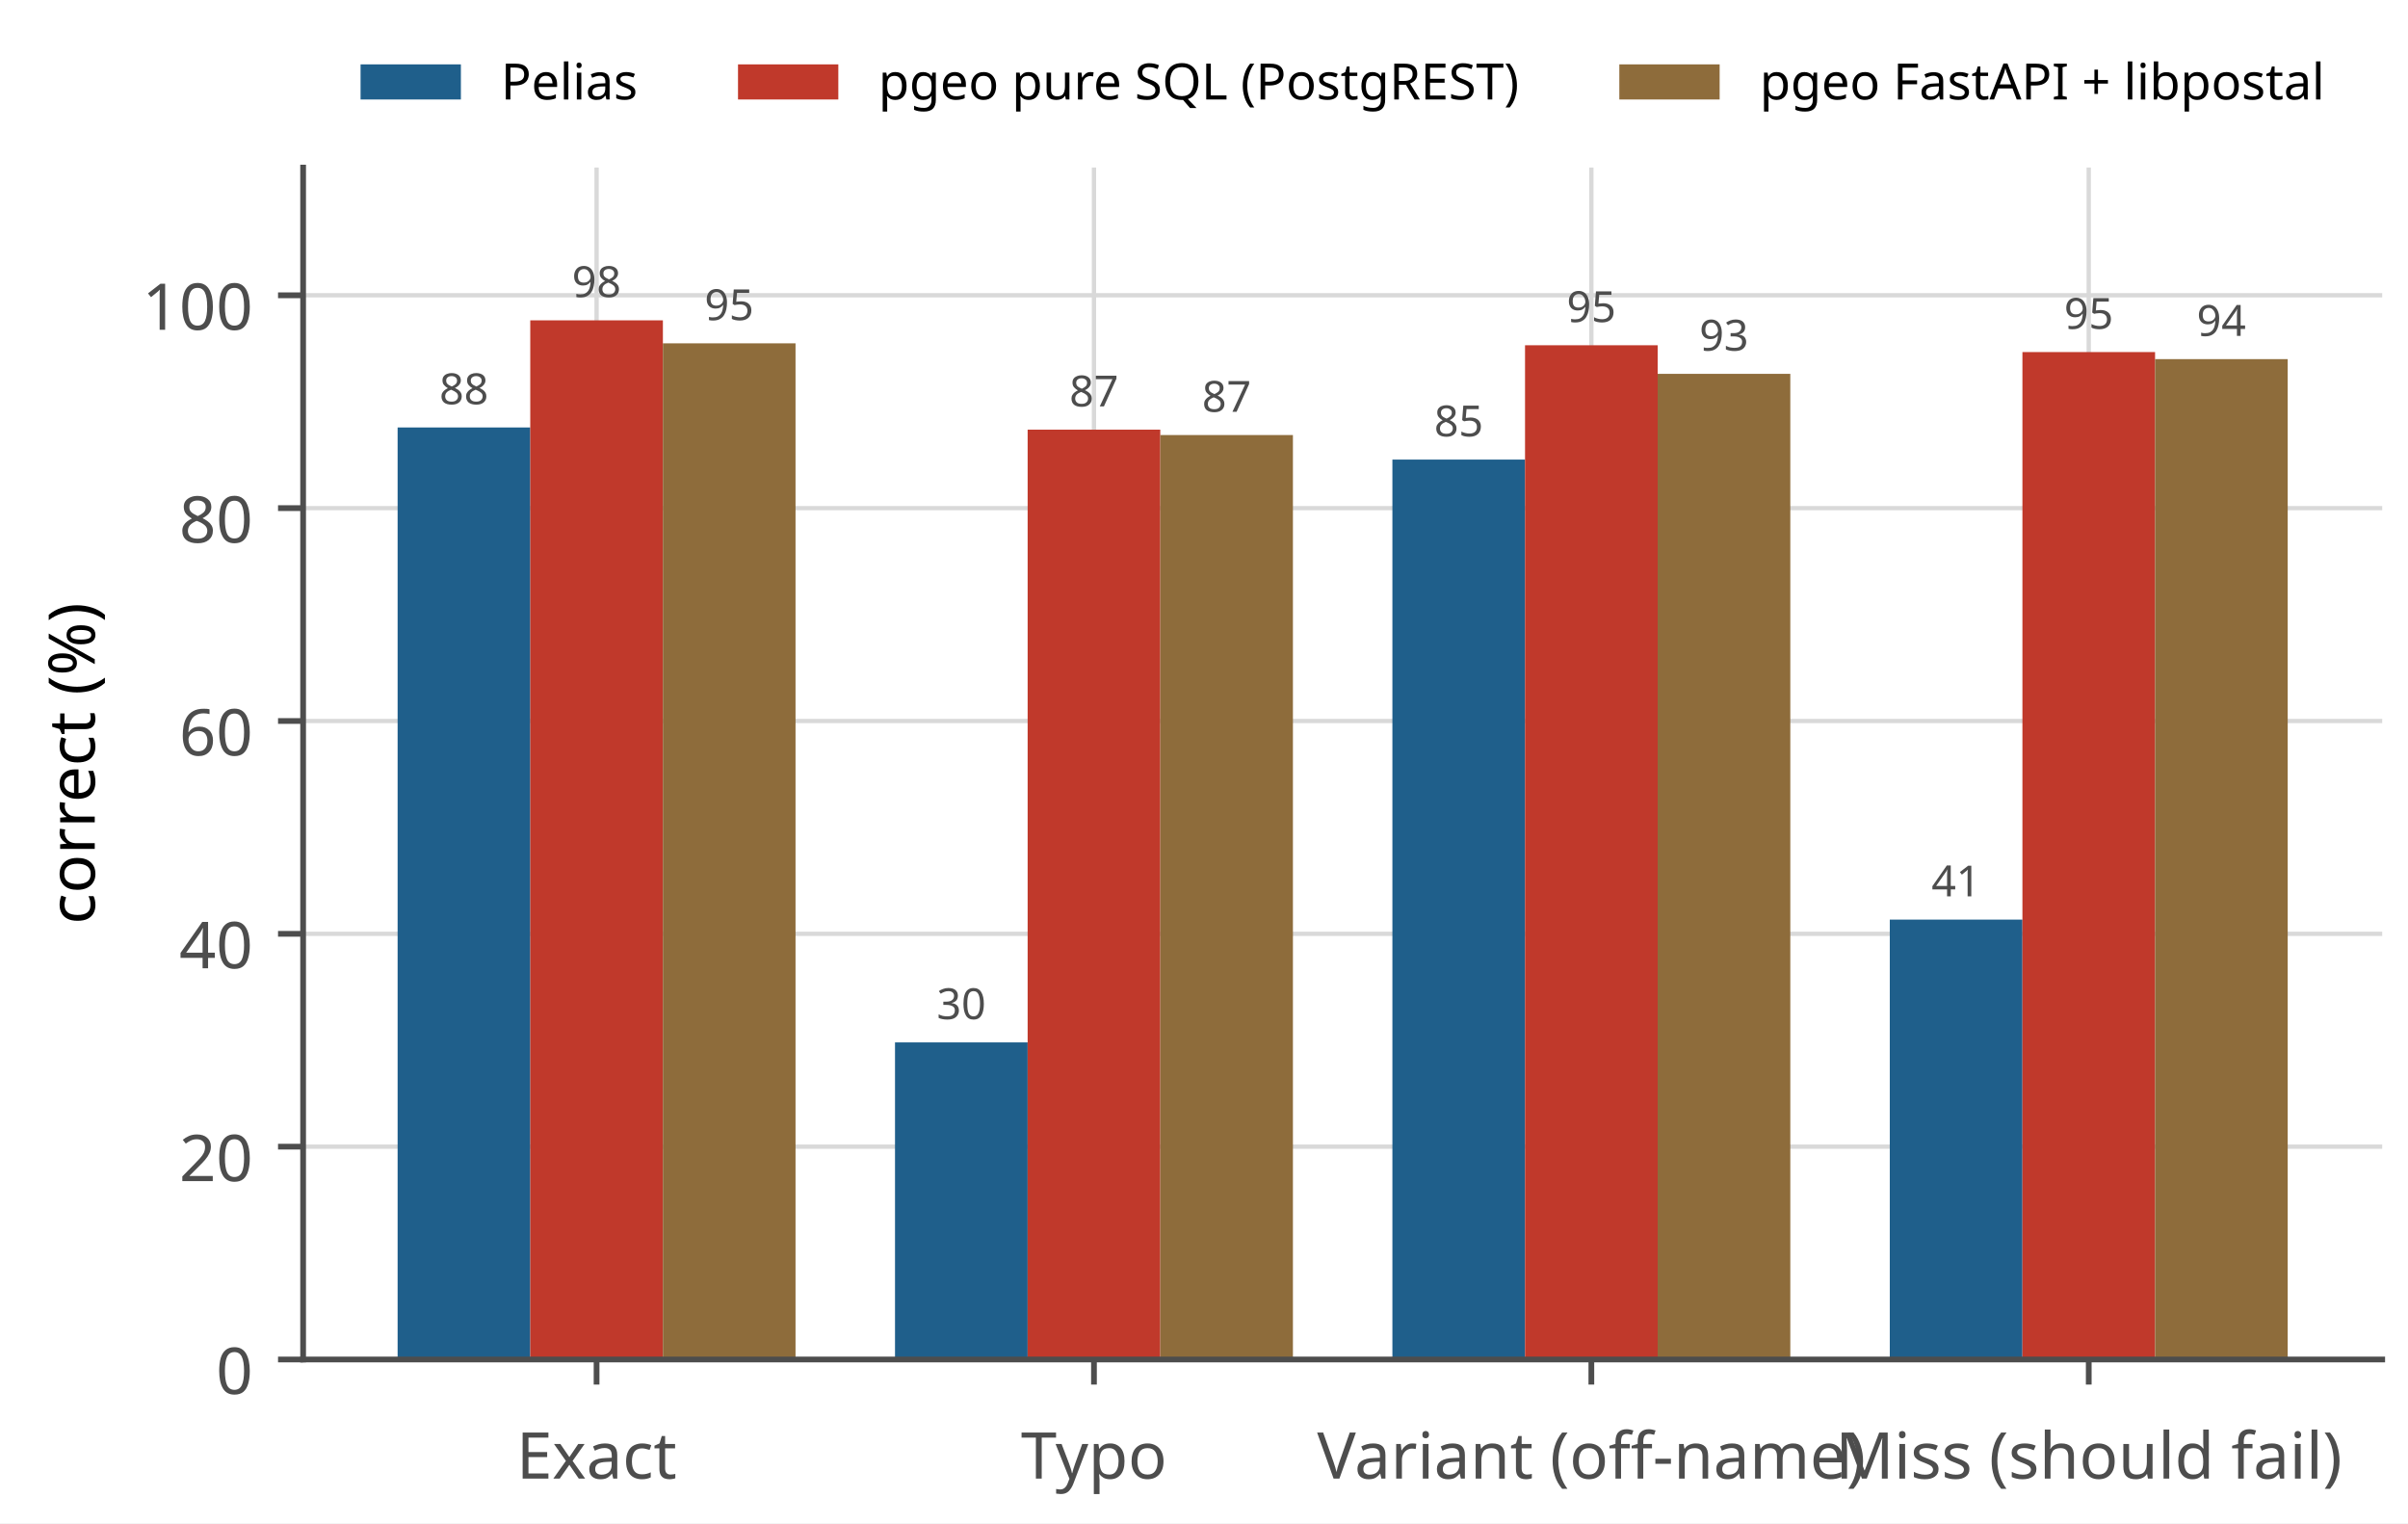
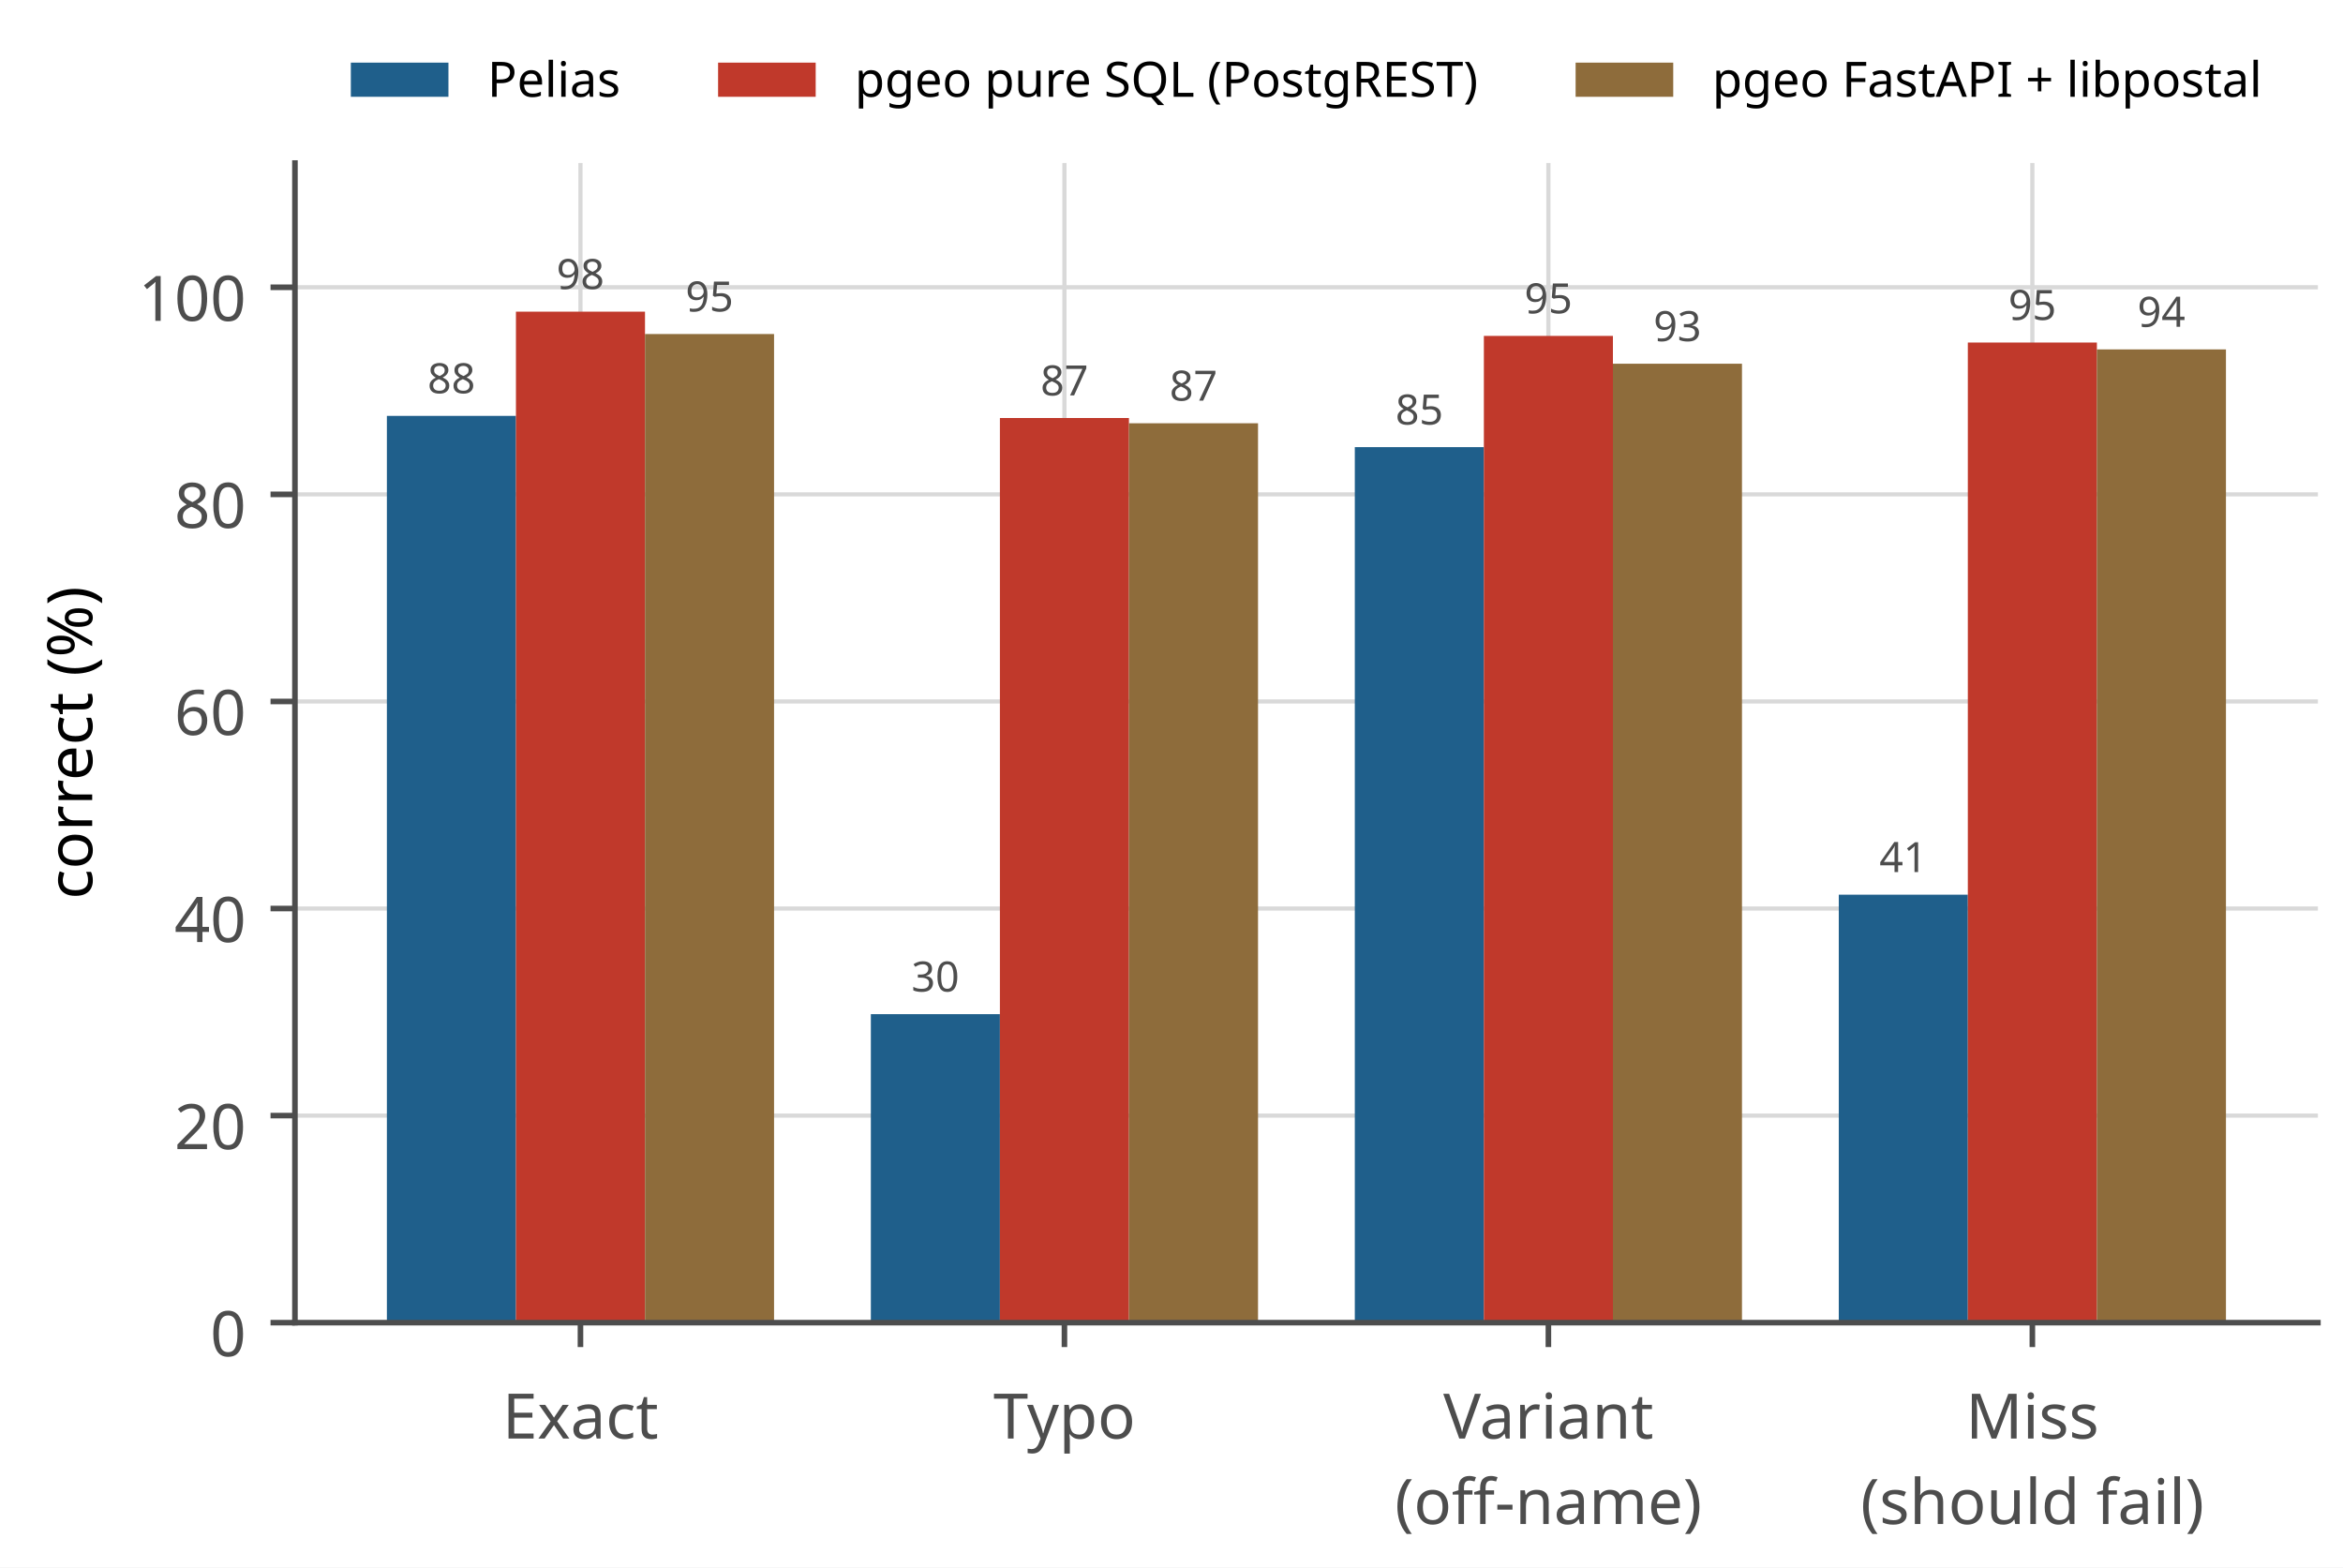
- <svg xmlns="http://www.w3.org/2000/svg" xmlns:xlink="http://www.w3.org/1999/xlink" width="336.063pt" height="212.563pt" viewBox="0 0 336.063 212.563" version="1.1">
+ <svg xmlns="http://www.w3.org/2000/svg" xmlns:xlink="http://www.w3.org/1999/xlink" width="336.063pt" height="224.821pt" viewBox="0 0 336.063 224.821" version="1.1">
  <defs>
    <style type="text/css">*{stroke-linejoin: round; stroke-linecap: butt}</style>
  </defs>
  <g id="figure_1">
    <g id="patch_1">
-       <path d="M 0 212.563  L 336.063 212.563  L 336.063 0  L 0 0  z " style="fill: #ffffff" />
+       <path d="M 0 224.821  L 336.063 224.821  L 336.063 0  L 0 0  z " style="fill: #ffffff" />
    </g>
    <g id="axes_1">
      <g id="patch_2">
        <path d="M 42.303 189.705  L 332.463 189.705  L 332.463 23.385  L 42.303 23.385  z " style="fill: #ffffff" />
      </g>
      <g id="matplotlib.axis_1">
        <g id="xtick_1">
          <g id="line2d_1">
-             <path d="M 83.258 189.705  L 83.258 23.385  " clip-path="url(#pb560de8920)" style="fill: none; stroke: #d9d9d9; stroke-width: 0.6; stroke-linecap: square" />
+             <path d="M 83.258 189.705  L 83.258 23.385  " clip-path="url(#p47c974f30a)" style="fill: none; stroke: #d9d9d9; stroke-width: 0.6; stroke-linecap: square" />
          </g>
          <g id="line2d_2">
            <defs>
-               <path id="md689701810" d="M 0 0  L 0 3.5  " style="stroke: #4d4d4d; stroke-width: 0.8" />
+               <path id="m5aabbddd53" d="M 0 0  L 0 3.5  " style="stroke: #4d4d4d; stroke-width: 0.8" />
            </defs>
            <g>
-               <use xlink:href="#md689701810" x="83.258" y="189.705" style="fill: #4d4d4d; stroke: #4d4d4d; stroke-width: 0.8" />
+               <use xlink:href="#m5aabbddd53" x="83.258" y="189.705" style="fill: #4d4d4d; stroke: #4d4d4d; stroke-width: 0.8" />
            </g>
          </g>
          <g id="text_1">
            <text style="font-size: 9px; font-family: 'Noto Sans', 'DejaVu Sans', sans-serif; text-anchor: middle; fill: #4d4d4d" x="83.258" y="206.326" transform="rotate(-0 83.25844 206.3258)">Exact</text>
          </g>
        </g>
        <g id="xtick_2">
          <g id="line2d_3">
-             <path d="M 152.675 189.705  L 152.675 23.385  " clip-path="url(#pb560de8920)" style="fill: none; stroke: #d9d9d9; stroke-width: 0.6; stroke-linecap: square" />
+             <path d="M 152.675 189.705  L 152.675 23.385  " clip-path="url(#p47c974f30a)" style="fill: none; stroke: #d9d9d9; stroke-width: 0.6; stroke-linecap: square" />
          </g>
          <g id="line2d_4">
            <g>
-               <use xlink:href="#md689701810" x="152.675" y="189.705" style="fill: #4d4d4d; stroke: #4d4d4d; stroke-width: 0.8" />
+               <use xlink:href="#m5aabbddd53" x="152.675" y="189.705" style="fill: #4d4d4d; stroke: #4d4d4d; stroke-width: 0.8" />
            </g>
          </g>
          <g id="text_2">
            <text style="font-size: 9px; font-family: 'Noto Sans', 'DejaVu Sans', sans-serif; text-anchor: middle; fill: #4d4d4d" x="152.675" y="206.326" transform="rotate(-0 152.6747 206.3258)">Typo</text>
          </g>
        </g>
        <g id="xtick_3">
          <g id="line2d_5">
-             <path d="M 222.091 189.705  L 222.091 23.385  " clip-path="url(#pb560de8920)" style="fill: none; stroke: #d9d9d9; stroke-width: 0.6; stroke-linecap: square" />
+             <path d="M 222.091 189.705  L 222.091 23.385  " clip-path="url(#p47c974f30a)" style="fill: none; stroke: #d9d9d9; stroke-width: 0.6; stroke-linecap: square" />
          </g>
          <g id="line2d_6">
            <g>
-               <use xlink:href="#md689701810" x="222.091" y="189.705" style="fill: #4d4d4d; stroke: #4d4d4d; stroke-width: 0.8" />
+               <use xlink:href="#m5aabbddd53" x="222.091" y="189.705" style="fill: #4d4d4d; stroke: #4d4d4d; stroke-width: 0.8" />
            </g>
          </g>
          <g id="text_3">
-             <text style="font-size: 9px; font-family: 'Noto Sans', 'DejaVu Sans', sans-serif; text-anchor: middle; fill: #4d4d4d" x="222.091" y="206.326" transform="rotate(-0 222.091 206.3258)">Variant (off-name)</text>
+             <text style="font-size: 9px; font-family: 'Noto Sans', 'DejaVu Sans', sans-serif; fill: #4d4d4d" transform="translate(207.0082 206.3258)">Variant</text>
+             <text style="font-size: 9px; font-family: 'Noto Sans', 'DejaVu Sans', sans-serif; fill: #4d4d4d" transform="translate(200.0726 218.5838)">(off-name)</text>
          </g>
        </g>
        <g id="xtick_4">
          <g id="line2d_7">
-             <path d="M 291.507 189.705  L 291.507 23.385  " clip-path="url(#pb560de8920)" style="fill: none; stroke: #d9d9d9; stroke-width: 0.6; stroke-linecap: square" />
+             <path d="M 291.507 189.705  L 291.507 23.385  " clip-path="url(#p47c974f30a)" style="fill: none; stroke: #d9d9d9; stroke-width: 0.6; stroke-linecap: square" />
          </g>
          <g id="line2d_8">
            <g>
-               <use xlink:href="#md689701810" x="291.507" y="189.705" style="fill: #4d4d4d; stroke: #4d4d4d; stroke-width: 0.8" />
+               <use xlink:href="#m5aabbddd53" x="291.507" y="189.705" style="fill: #4d4d4d; stroke: #4d4d4d; stroke-width: 0.8" />
            </g>
          </g>
          <g id="text_4">
-             <text style="font-size: 9px; font-family: 'Noto Sans', 'DejaVu Sans', sans-serif; text-anchor: middle; fill: #4d4d4d" x="291.507" y="206.326" transform="rotate(-0 291.5072 206.3258)">Miss (should fail)</text>
+             <text style="font-size: 9px; font-family: 'Noto Sans', 'DejaVu Sans', sans-serif; fill: #4d4d4d" transform="translate(281.9532 206.3258)">Miss</text>
+             <text style="font-size: 9px; font-family: 'Noto Sans', 'DejaVu Sans', sans-serif; fill: #4d4d4d" transform="translate(266.8747 218.5838)">(should fail)</text>
          </g>
        </g>
      </g>
      <g id="matplotlib.axis_2">
        <g id="ytick_1">
          <g id="line2d_9">
-             <path d="M 42.303 189.705  L 332.463 189.705  " clip-path="url(#pb560de8920)" style="fill: none; stroke: #d9d9d9; stroke-width: 0.6; stroke-linecap: square" />
+             <path d="M 42.303 189.705  L 332.463 189.705  " clip-path="url(#p47c974f30a)" style="fill: none; stroke: #d9d9d9; stroke-width: 0.6; stroke-linecap: square" />
          </g>
          <g id="line2d_10">
            <defs>
-               <path id="m12819e7b59" d="M 0 0  L -3.5 0  " style="stroke: #4d4d4d; stroke-width: 0.8" />
+               <path id="m9be292be15" d="M 0 0  L -3.5 0  " style="stroke: #4d4d4d; stroke-width: 0.8" />
            </defs>
            <g>
-               <use xlink:href="#m12819e7b59" x="42.303" y="189.705" style="fill: #4d4d4d; stroke: #4d4d4d; stroke-width: 0.8" />
+               <use xlink:href="#m9be292be15" x="42.303" y="189.705" style="fill: #4d4d4d; stroke: #4d4d4d; stroke-width: 0.8" />
            </g>
          </g>
          <g id="text_5">
            <text style="font-size: 9px; font-family: 'Noto Sans', 'DejaVu Sans', sans-serif; text-anchor: end; fill: #4d4d4d" x="35.303" y="194.515" transform="rotate(-0 35.30284 194.5153)">0</text>
          </g>
        </g>
        <g id="ytick_2">
          <g id="line2d_11">
-             <path d="M 42.303 160.005  L 332.463 160.005  " clip-path="url(#pb560de8920)" style="fill: none; stroke: #d9d9d9; stroke-width: 0.6; stroke-linecap: square" />
+             <path d="M 42.303 160.005  L 332.463 160.005  " clip-path="url(#p47c974f30a)" style="fill: none; stroke: #d9d9d9; stroke-width: 0.6; stroke-linecap: square" />
          </g>
          <g id="line2d_12">
            <g>
-               <use xlink:href="#m12819e7b59" x="42.303" y="160.005" style="fill: #4d4d4d; stroke: #4d4d4d; stroke-width: 0.8" />
+               <use xlink:href="#m9be292be15" x="42.303" y="160.005" style="fill: #4d4d4d; stroke: #4d4d4d; stroke-width: 0.8" />
            </g>
          </g>
          <g id="text_6">
            <text style="font-size: 9px; font-family: 'Noto Sans', 'DejaVu Sans', sans-serif; text-anchor: end; fill: #4d4d4d" x="35.303" y="164.815" transform="rotate(-0 35.30284 164.8153)">20</text>
          </g>
        </g>
        <g id="ytick_3">
          <g id="line2d_13">
-             <path d="M 42.303 130.305  L 332.463 130.305  " clip-path="url(#pb560de8920)" style="fill: none; stroke: #d9d9d9; stroke-width: 0.6; stroke-linecap: square" />
+             <path d="M 42.303 130.305  L 332.463 130.305  " clip-path="url(#p47c974f30a)" style="fill: none; stroke: #d9d9d9; stroke-width: 0.6; stroke-linecap: square" />
          </g>
          <g id="line2d_14">
            <g>
-               <use xlink:href="#m12819e7b59" x="42.303" y="130.305" style="fill: #4d4d4d; stroke: #4d4d4d; stroke-width: 0.8" />
+               <use xlink:href="#m9be292be15" x="42.303" y="130.305" style="fill: #4d4d4d; stroke: #4d4d4d; stroke-width: 0.8" />
            </g>
          </g>
          <g id="text_7">
            <text style="font-size: 9px; font-family: 'Noto Sans', 'DejaVu Sans', sans-serif; text-anchor: end; fill: #4d4d4d" x="35.303" y="135.115" transform="rotate(-0 35.30284 135.1153)">40</text>
          </g>
        </g>
        <g id="ytick_4">
          <g id="line2d_15">
-             <path d="M 42.303 100.605  L 332.463 100.605  " clip-path="url(#pb560de8920)" style="fill: none; stroke: #d9d9d9; stroke-width: 0.6; stroke-linecap: square" />
+             <path d="M 42.303 100.605  L 332.463 100.605  " clip-path="url(#p47c974f30a)" style="fill: none; stroke: #d9d9d9; stroke-width: 0.6; stroke-linecap: square" />
          </g>
          <g id="line2d_16">
            <g>
-               <use xlink:href="#m12819e7b59" x="42.303" y="100.605" style="fill: #4d4d4d; stroke: #4d4d4d; stroke-width: 0.8" />
+               <use xlink:href="#m9be292be15" x="42.303" y="100.605" style="fill: #4d4d4d; stroke: #4d4d4d; stroke-width: 0.8" />
            </g>
          </g>
          <g id="text_8">
            <text style="font-size: 9px; font-family: 'Noto Sans', 'DejaVu Sans', sans-serif; text-anchor: end; fill: #4d4d4d" x="35.303" y="105.415" transform="rotate(-0 35.30284 105.4153)">60</text>
          </g>
        </g>
        <g id="ytick_5">
          <g id="line2d_17">
-             <path d="M 42.303 70.905  L 332.463 70.905  " clip-path="url(#pb560de8920)" style="fill: none; stroke: #d9d9d9; stroke-width: 0.6; stroke-linecap: square" />
+             <path d="M 42.303 70.905  L 332.463 70.905  " clip-path="url(#p47c974f30a)" style="fill: none; stroke: #d9d9d9; stroke-width: 0.6; stroke-linecap: square" />
          </g>
          <g id="line2d_18">
            <g>
-               <use xlink:href="#m12819e7b59" x="42.303" y="70.905" style="fill: #4d4d4d; stroke: #4d4d4d; stroke-width: 0.8" />
+               <use xlink:href="#m9be292be15" x="42.303" y="70.905" style="fill: #4d4d4d; stroke: #4d4d4d; stroke-width: 0.8" />
            </g>
          </g>
          <g id="text_9">
            <text style="font-size: 9px; font-family: 'Noto Sans', 'DejaVu Sans', sans-serif; text-anchor: end; fill: #4d4d4d" x="35.303" y="75.715" transform="rotate(-0 35.30284 75.7153)">80</text>
          </g>
        </g>
        <g id="ytick_6">
          <g id="line2d_19">
-             <path d="M 42.303 41.205  L 332.463 41.205  " clip-path="url(#pb560de8920)" style="fill: none; stroke: #d9d9d9; stroke-width: 0.6; stroke-linecap: square" />
+             <path d="M 42.303 41.205  L 332.463 41.205  " clip-path="url(#p47c974f30a)" style="fill: none; stroke: #d9d9d9; stroke-width: 0.6; stroke-linecap: square" />
          </g>
          <g id="line2d_20">
            <g>
-               <use xlink:href="#m12819e7b59" x="42.303" y="41.205" style="fill: #4d4d4d; stroke: #4d4d4d; stroke-width: 0.8" />
+               <use xlink:href="#m9be292be15" x="42.303" y="41.205" style="fill: #4d4d4d; stroke: #4d4d4d; stroke-width: 0.8" />
            </g>
          </g>
          <g id="text_10">
            <text style="font-size: 9px; font-family: 'Noto Sans', 'DejaVu Sans', sans-serif; text-anchor: end; fill: #4d4d4d" x="35.303" y="46.015" transform="rotate(-0 35.30284 46.0153)">100</text>
          </g>
        </g>
        <g id="text_11">
          <text style="font-size: 9px; font-family: 'Noto Sans', 'DejaVu Sans', sans-serif; text-anchor: middle" x="13.221" y="106.545" transform="rotate(-90 13.221 106.5448)">correct (%)</text>
        </g>
      </g>
      <g id="patch_3">
-         <path d="M 55.492 189.705  L 74.003 189.705  L 74.003 59.645  L 55.492 59.645  z " clip-path="url(#pb560de8920)" style="fill: #1f5f8b" />
+         <path d="M 55.492 189.705  L 74.003 189.705  L 74.003 59.645  L 55.492 59.645  z " clip-path="url(#p47c974f30a)" style="fill: #1f5f8b" />
      </g>
      <g id="patch_4">
-         <path d="M 124.908 189.705  L 143.419 189.705  L 143.419 145.455  L 124.908 145.455  z " clip-path="url(#pb560de8920)" style="fill: #1f5f8b" />
+         <path d="M 124.908 189.705  L 143.419 189.705  L 143.419 145.455  L 124.908 145.455  z " clip-path="url(#p47c974f30a)" style="fill: #1f5f8b" />
      </g>
      <g id="patch_5">
-         <path d="M 194.324 189.705  L 212.835 189.705  L 212.835 64.128  L 194.324 64.128  z " clip-path="url(#pb560de8920)" style="fill: #1f5f8b" />
+         <path d="M 194.324 189.705  L 212.835 189.705  L 212.835 64.128  L 194.324 64.128  z " clip-path="url(#p47c974f30a)" style="fill: #1f5f8b" />
      </g>
      <g id="patch_6">
-         <path d="M 263.741 189.705  L 282.252 189.705  L 282.252 128.325  L 263.741 128.325  z " clip-path="url(#pb560de8920)" style="fill: #1f5f8b" />
+         <path d="M 263.741 189.705  L 282.252 189.705  L 282.252 128.325  L 263.741 128.325  z " clip-path="url(#p47c974f30a)" style="fill: #1f5f8b" />
      </g>
      <g id="patch_7">
-         <path d="M 74.003 189.705  L 92.514 189.705  L 92.514 44.697  L 74.003 44.697  z " clip-path="url(#pb560de8920)" style="fill: #c0392b" />
+         <path d="M 74.003 189.705  L 92.514 189.705  L 92.514 44.697  L 74.003 44.697  z " clip-path="url(#p47c974f30a)" style="fill: #c0392b" />
      </g>
      <g id="patch_8">
-         <path d="M 143.419 189.705  L 161.93 189.705  L 161.93 59.955  L 143.419 59.955  z " clip-path="url(#pb560de8920)" style="fill: #c0392b" />
+         <path d="M 143.419 189.705  L 161.93 189.705  L 161.93 59.955  L 143.419 59.955  z " clip-path="url(#p47c974f30a)" style="fill: #c0392b" />
      </g>
      <g id="patch_9">
-         <path d="M 212.835 189.705  L 231.346 189.705  L 231.346 48.181  L 212.835 48.181  z " clip-path="url(#pb560de8920)" style="fill: #c0392b" />
+         <path d="M 212.835 189.705  L 231.346 189.705  L 231.346 48.181  L 212.835 48.181  z " clip-path="url(#p47c974f30a)" style="fill: #c0392b" />
      </g>
      <g id="patch_10">
-         <path d="M 282.252 189.705  L 300.763 189.705  L 300.763 49.125  L 282.252 49.125  z " clip-path="url(#pb560de8920)" style="fill: #c0392b" />
+         <path d="M 282.252 189.705  L 300.763 189.705  L 300.763 49.125  L 282.252 49.125  z " clip-path="url(#p47c974f30a)" style="fill: #c0392b" />
      </g>
      <g id="patch_11">
-         <path d="M 92.514 189.705  L 111.025 189.705  L 111.025 47.91  L 92.514 47.91  z " clip-path="url(#pb560de8920)" style="fill: #8e6c3b" />
+         <path d="M 92.514 189.705  L 111.025 189.705  L 111.025 47.91  L 92.514 47.91  z " clip-path="url(#p47c974f30a)" style="fill: #8e6c3b" />
      </g>
      <g id="patch_12">
-         <path d="M 161.93 189.705  L 180.441 189.705  L 180.441 60.705  L 161.93 60.705  z " clip-path="url(#pb560de8920)" style="fill: #8e6c3b" />
+         <path d="M 161.93 189.705  L 180.441 189.705  L 180.441 60.705  L 161.93 60.705  z " clip-path="url(#p47c974f30a)" style="fill: #8e6c3b" />
      </g>
      <g id="patch_13">
-         <path d="M 231.346 189.705  L 249.857 189.705  L 249.857 52.168  L 231.346 52.168  z " clip-path="url(#pb560de8920)" style="fill: #8e6c3b" />
+         <path d="M 231.346 189.705  L 249.857 189.705  L 249.857 52.168  L 231.346 52.168  z " clip-path="url(#p47c974f30a)" style="fill: #8e6c3b" />
      </g>
      <g id="patch_14">
-         <path d="M 300.763 189.705  L 319.274 189.705  L 319.274 50.115  L 300.763 50.115  z " clip-path="url(#pb560de8920)" style="fill: #8e6c3b" />
+         <path d="M 300.763 189.705  L 319.274 189.705  L 319.274 50.115  L 300.763 50.115  z " clip-path="url(#p47c974f30a)" style="fill: #8e6c3b" />
      </g>
      <g id="patch_15">
        <path d="M 42.303 189.705  L 42.303 23.385  " style="fill: none; stroke: #4d4d4d; stroke-width: 0.8; stroke-linejoin: miter; stroke-linecap: square" />
      </g>
      <g id="patch_16">
        <path d="M 42.303 189.705  L 332.463 189.705  " style="fill: none; stroke: #4d4d4d; stroke-width: 0.8; stroke-linejoin: miter; stroke-linecap: square" />
      </g>
      <g id="text_12">
        <text style="font-size: 6px; font-family: 'Noto Sans', 'DejaVu Sans', sans-serif; text-anchor: middle; fill: #4d4d4d" x="64.747" y="56.402" transform="rotate(-0 64.74744 56.40206)">88</text>
      </g>
      <g id="text_13">
        <text style="font-size: 6px; font-family: 'Noto Sans', 'DejaVu Sans', sans-serif; text-anchor: middle; fill: #4d4d4d" x="134.164" y="142.212" transform="rotate(-0 134.1637 142.2118)">30</text>
      </g>
      <g id="text_14">
        <text style="font-size: 6px; font-family: 'Noto Sans', 'DejaVu Sans', sans-serif; text-anchor: middle; fill: #4d4d4d" x="203.58" y="60.885" transform="rotate(-0 203.58 60.88462)">85</text>
      </g>
      <g id="text_15">
        <text style="font-size: 6px; font-family: 'Noto Sans', 'DejaVu Sans', sans-serif; text-anchor: middle; fill: #4d4d4d" x="272.996" y="125.082" transform="rotate(-0 272.9962 125.0818)">41</text>
      </g>
      <g id="text_16">
        <text style="font-size: 6px; font-family: 'Noto Sans', 'DejaVu Sans', sans-serif; text-anchor: middle; fill: #4d4d4d" x="83.258" y="41.454" transform="rotate(-0 83.25844 41.45427)">98</text>
      </g>
      <g id="text_17">
        <text style="font-size: 6px; font-family: 'Noto Sans', 'DejaVu Sans', sans-serif; text-anchor: middle; fill: #4d4d4d" x="152.675" y="56.712" transform="rotate(-0 152.6747 56.7118)">87</text>
      </g>
      <g id="text_18">
        <text style="font-size: 6px; font-family: 'Noto Sans', 'DejaVu Sans', sans-serif; text-anchor: middle; fill: #4d4d4d" x="222.091" y="44.938" transform="rotate(-0 222.091 44.93831)">95</text>
      </g>
      <g id="text_19">
        <text style="font-size: 6px; font-family: 'Noto Sans', 'DejaVu Sans', sans-serif; text-anchor: middle; fill: #4d4d4d" x="291.507" y="45.882" transform="rotate(-0 291.5072 45.8818)">95</text>
      </g>
      <g id="text_20">
        <text style="font-size: 6px; font-family: 'Noto Sans', 'DejaVu Sans', sans-serif; text-anchor: middle; fill: #4d4d4d" x="101.769" y="44.667" transform="rotate(-0 101.7694 44.66735)">95</text>
      </g>
      <g id="text_21">
        <text style="font-size: 6px; font-family: 'Noto Sans', 'DejaVu Sans', sans-serif; text-anchor: middle; fill: #4d4d4d" x="171.186" y="57.462" transform="rotate(-0 171.1857 57.4618)">87</text>
      </g>
      <g id="text_22">
        <text style="font-size: 6px; font-family: 'Noto Sans', 'DejaVu Sans', sans-serif; text-anchor: middle; fill: #4d4d4d" x="240.602" y="48.925" transform="rotate(-0 240.602 48.92489)">93</text>
      </g>
      <g id="text_23">
        <text style="font-size: 6px; font-family: 'Noto Sans', 'DejaVu Sans', sans-serif; text-anchor: middle; fill: #4d4d4d" x="310.018" y="46.872" transform="rotate(-0 310.0183 46.8718)">94</text>
      </g>
      <g id="legend_1">
        <g id="patch_17">
          <path d="M 50.322 13.883  L 64.322 13.883  L 64.322 8.983  L 50.322 8.983  z " style="fill: #1f5f8b" />
        </g>
        <g id="text_24">
          <text style="font-size: 7px; font-family: 'Noto Sans', 'DejaVu Sans', sans-serif; text-anchor: start" x="69.922" y="13.883" transform="rotate(-0 69.9223 13.883)">Pelias</text>
        </g>
        <g id="patch_18">
          <path d="M 102.997 13.883  L 116.997 13.883  L 116.997 8.983  L 102.997 8.983  z " style="fill: #c0392b" />
        </g>
        <g id="text_25">
          <text style="font-size: 7px; font-family: 'Noto Sans', 'DejaVu Sans', sans-serif; text-anchor: start" x="122.597" y="13.883" transform="rotate(-0 122.5973 13.883)">pgeo pure SQL (PostgREST)</text>
        </g>
        <g id="patch_19">
          <path d="M 225.995 13.883  L 239.995 13.883  L 239.995 8.983  L 225.995 8.983  z " style="fill: #8e6c3b" />
        </g>
        <g id="text_26">
          <text style="font-size: 7px; font-family: 'Noto Sans', 'DejaVu Sans', sans-serif; text-anchor: start" x="245.595" y="13.883" transform="rotate(-0 245.595 13.883)">pgeo FastAPI + libpostal</text>
        </g>
      </g>
    </g>
  </g>
  <defs>
-     <clipPath id="pb560de8920">
+     <clipPath id="p47c974f30a">
      <rect x="42.303" y="23.385" width="290.16" height="166.32" />
    </clipPath>
  </defs>
</svg>
